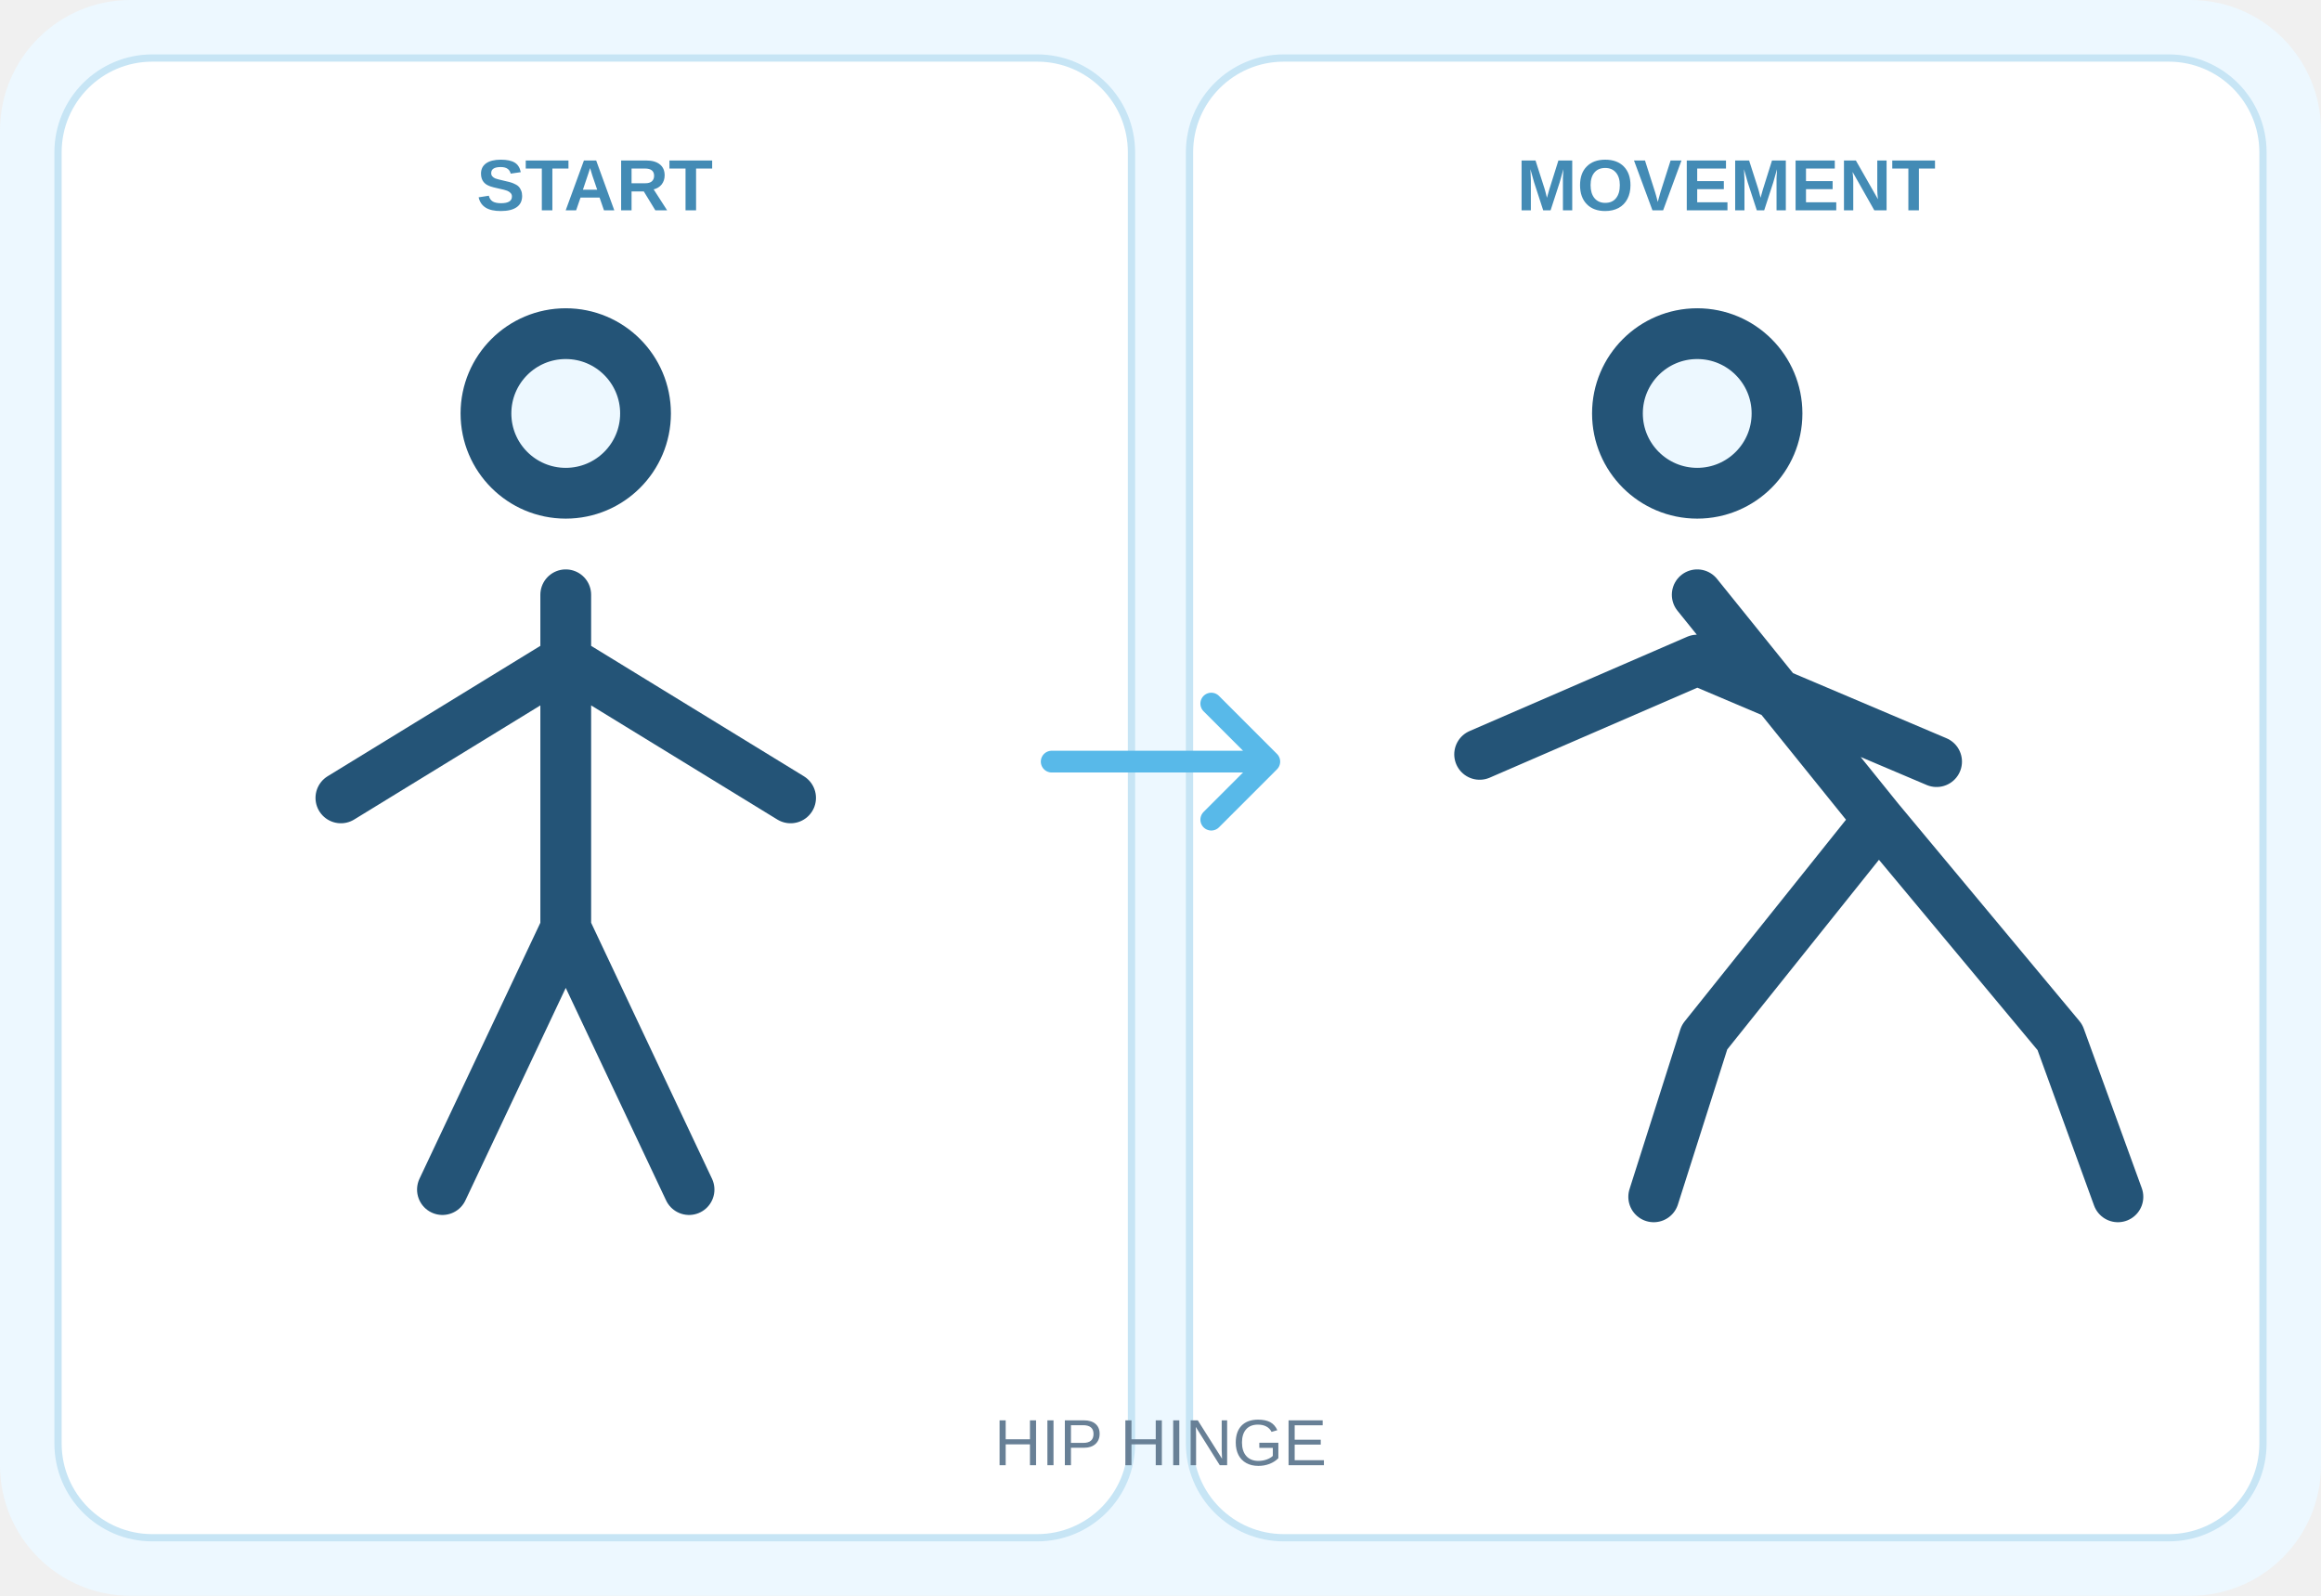
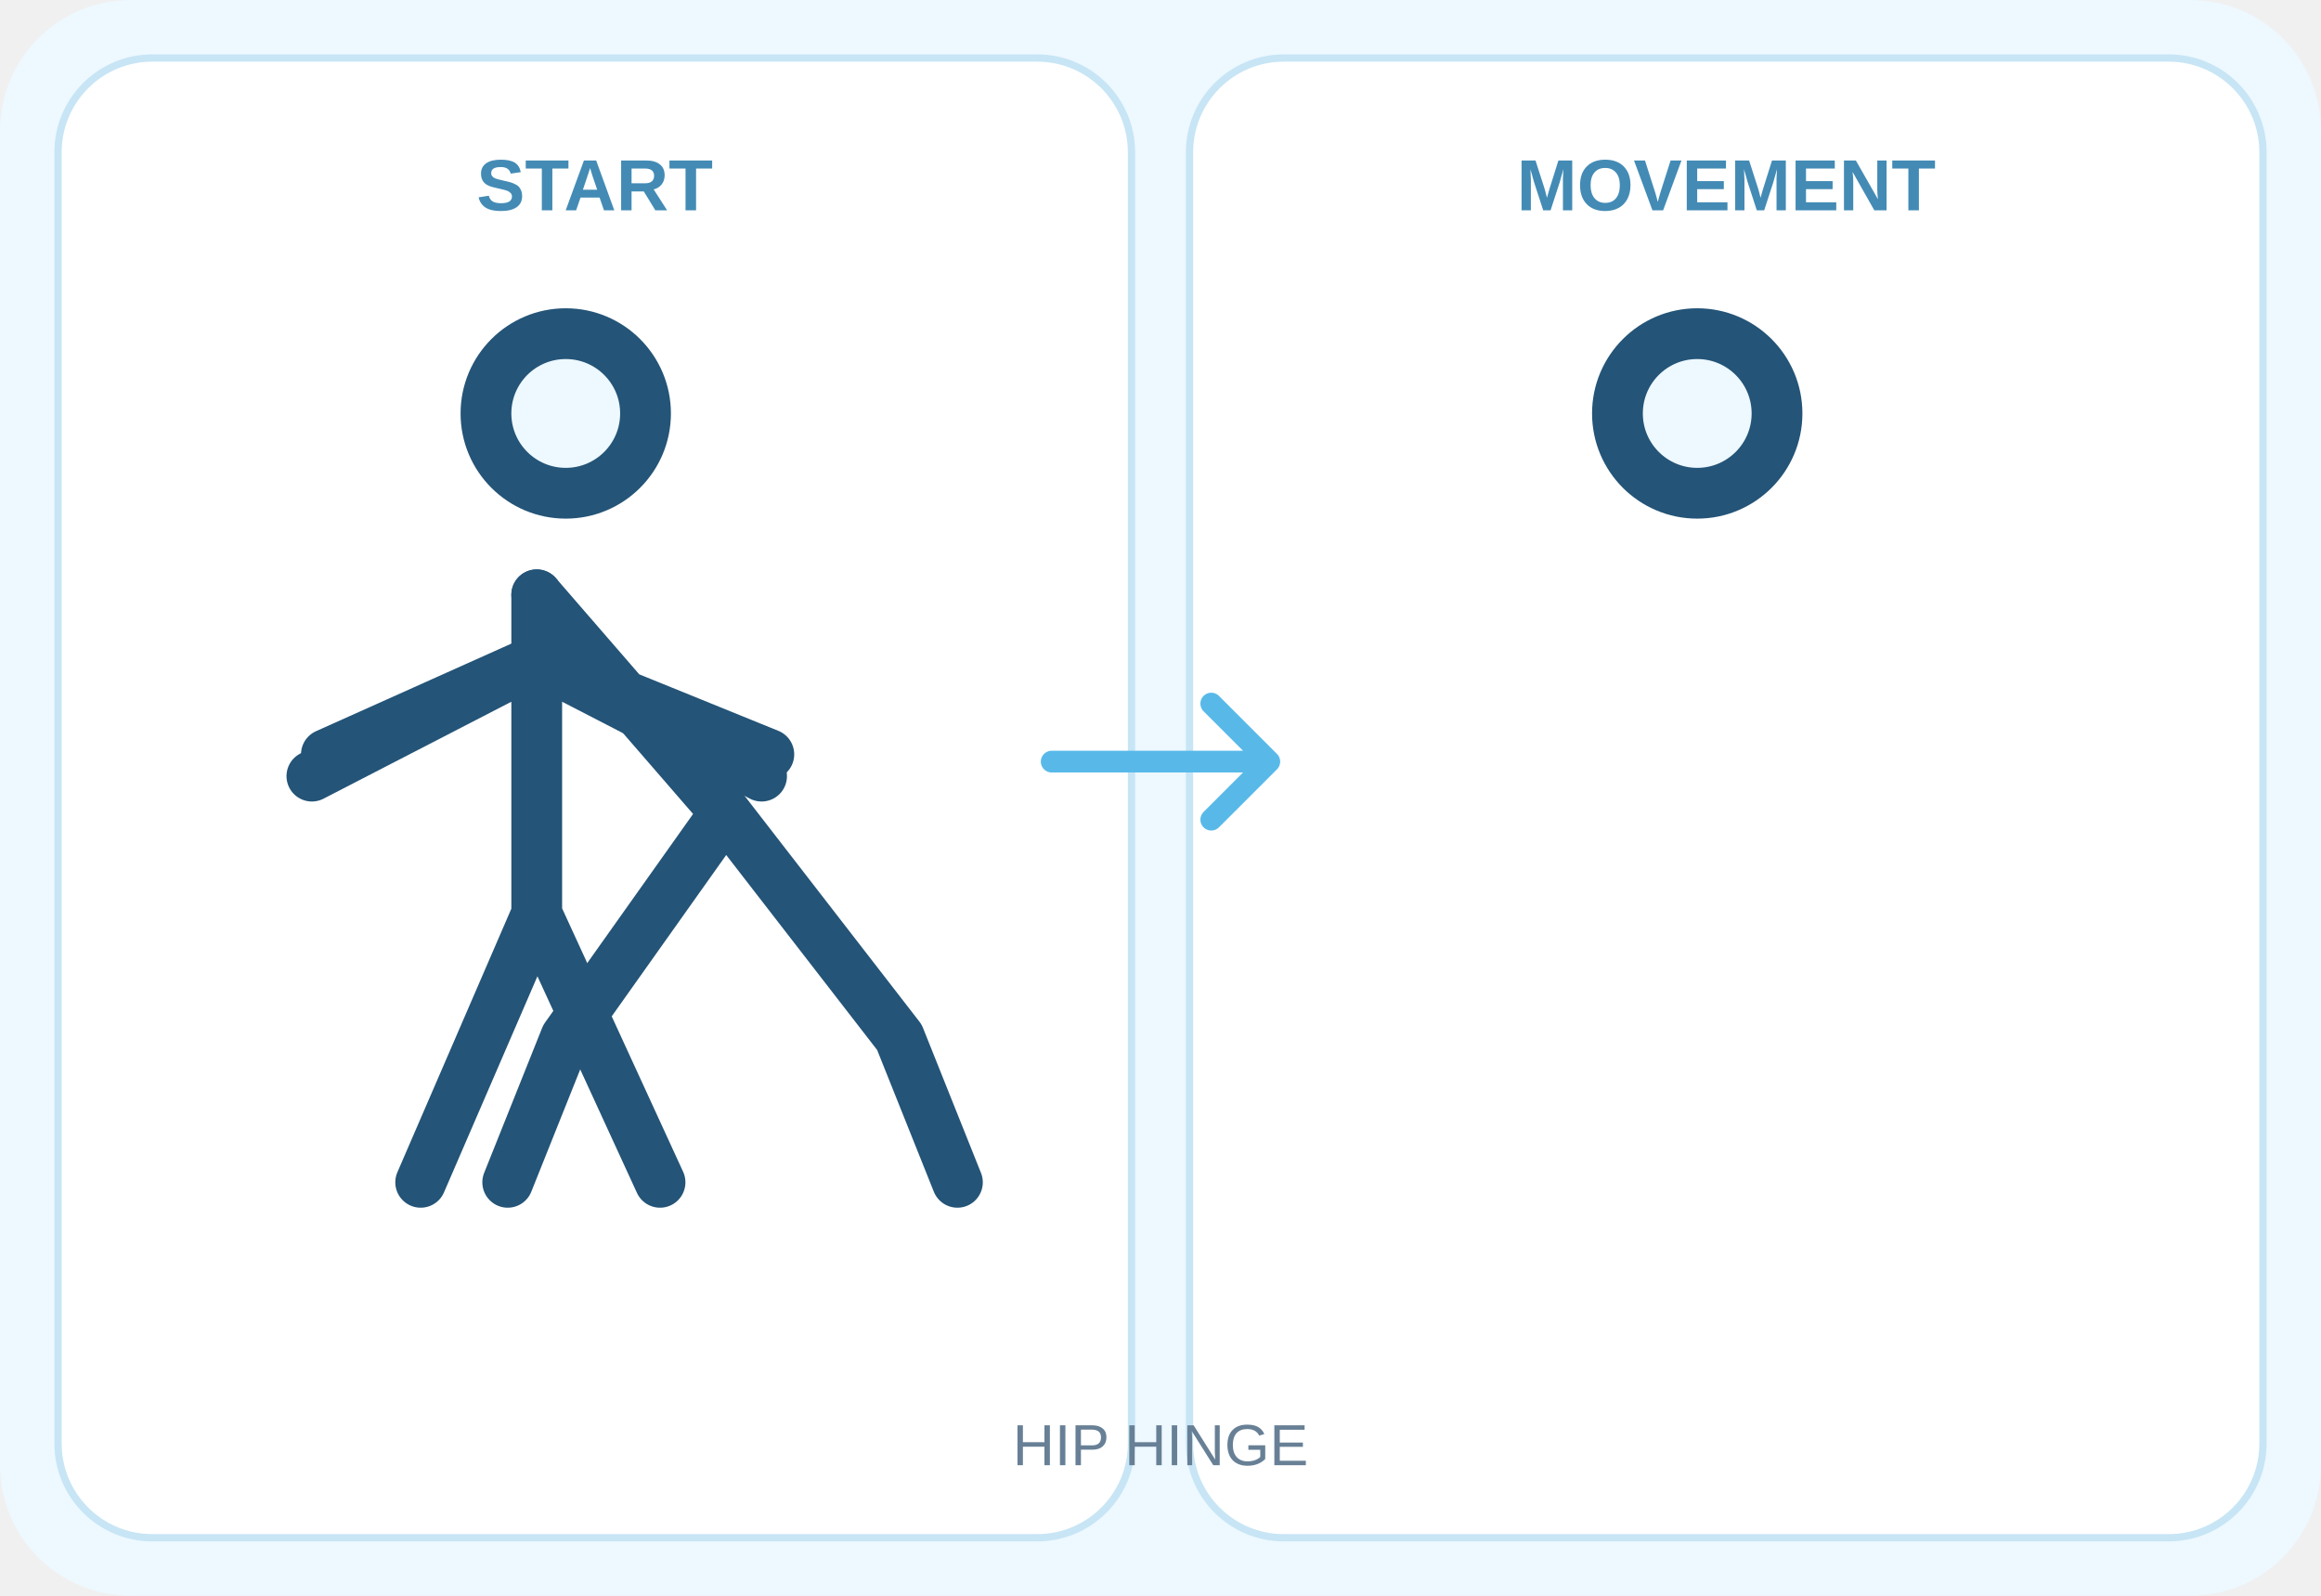
- <svg xmlns="http://www.w3.org/2000/svg" viewBox="0 0 320 220">
+ <svg xmlns="http://www.w3.org/2000/svg" viewBox="0 0 320 220" role="img" aria-label="HIP HINGE exercise start and movement">
  <rect width="320" height="220" rx="18" fill="#edf8ff" />
  <rect x="8" y="8" width="148" height="204" rx="13" fill="#fff" stroke="#c7e5f5" />
  <rect x="164" y="8" width="148" height="204" rx="13" fill="#fff" stroke="#c7e5f5" />
-   <text x="82" y="29" text-anchor="middle" font-family="Arial" font-size="10" font-weight="700" fill="#438bb5">START</text>
-   <text x="238" y="29" text-anchor="middle" font-family="Arial" font-size="10" font-weight="700" fill="#438bb5">MOVEMENT</text>
-   <g transform="translate(0 0)" fill="none" stroke="#245477" stroke-width="7" stroke-linecap="round" stroke-linejoin="round">
+   <text x="82" y="29" text-anchor="middle" font-family="Arial,sans-serif" font-size="10" font-weight="700" fill="#438bb5">START</text>
+   <text x="238" y="29" text-anchor="middle" font-family="Arial,sans-serif" font-size="10" font-weight="700" fill="#438bb5">MOVEMENT</text>
+   <g fill="none" stroke="#245477" stroke-width="7" stroke-linecap="round" stroke-linejoin="round">
    <circle cx="78" cy="57" r="11" fill="#edf8ff" />
-     <path d="M78 82 L78 128 M78 91 L47 110 M78 91 L109 110 M78 128 L61 164 M78 128 L95 164" />
+     <path d="M74 82 L74 126 M74 91 L43 107 M74 91 L105 107 M74 126 L58 163 M74 126 L91 163" />
  </g>
-   <g transform="translate(156 0)" fill="none" stroke="#245477" stroke-width="7" stroke-linecap="round" stroke-linejoin="round">
-     <circle cx="78" cy="57" r="11" fill="#edf8ff" />
-     <path d="M78 82 L103 113 M78 91 L48 104 M78 91 L111 105 M103 113 L79 143 L72 165 M103 113 L128 143 L136 165" />
+   <g fill="none" stroke="#245477" stroke-width="7" stroke-linecap="round" stroke-linejoin="round">
+     <circle cx="234" cy="57" r="11" fill="#edf8ff" />
+     <path d="M74 82 L100 112 M74 91 L45 104 M74 91 L106 104 M100 112 L78 143 L70 163 M100 112 L124 143 L132 163" />
  </g>
  <path d="M145 105h30m-8 -8 8 8 -8 8" stroke="#58b9e9" stroke-width="3" fill="none" stroke-linecap="round" stroke-linejoin="round" />
-   <text x="160" y="202" text-anchor="middle" font-family="Arial" font-size="9" fill="#688096">HIP HINGE</text>
+   <text x="160" y="202" text-anchor="middle" font-family="Arial,sans-serif" font-size="8" fill="#688096">HIP HINGE</text>
</svg>
